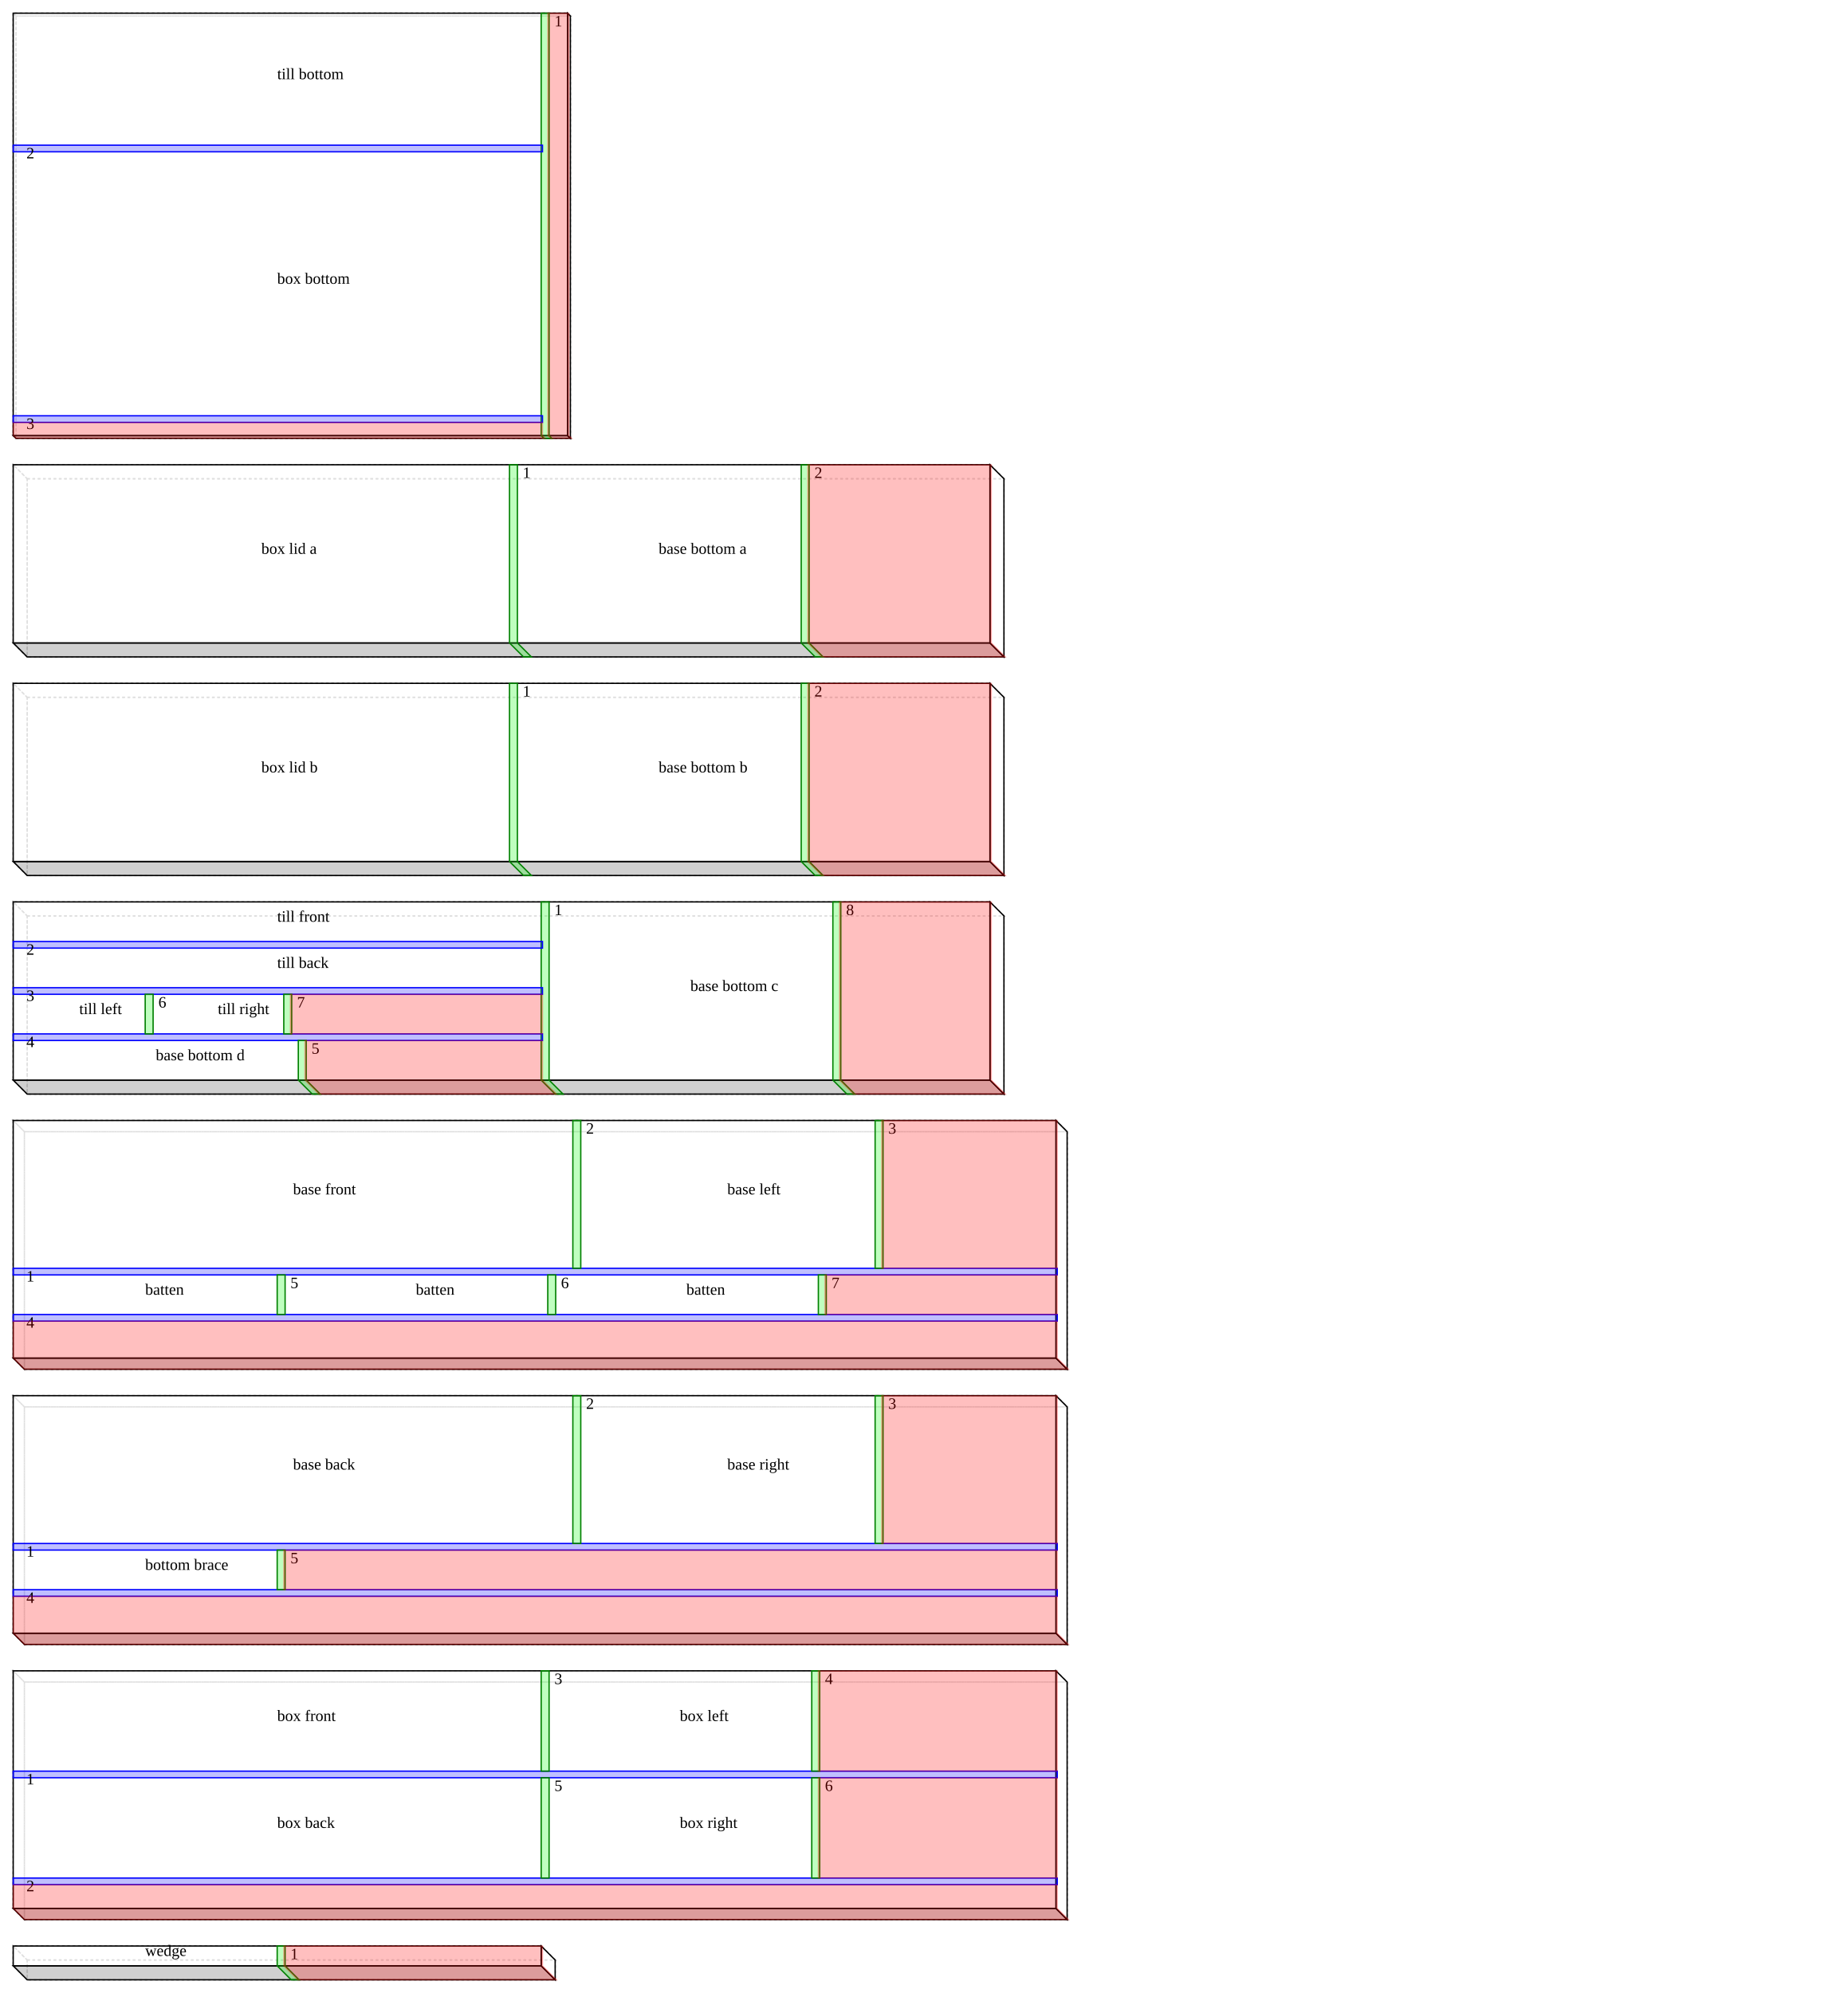
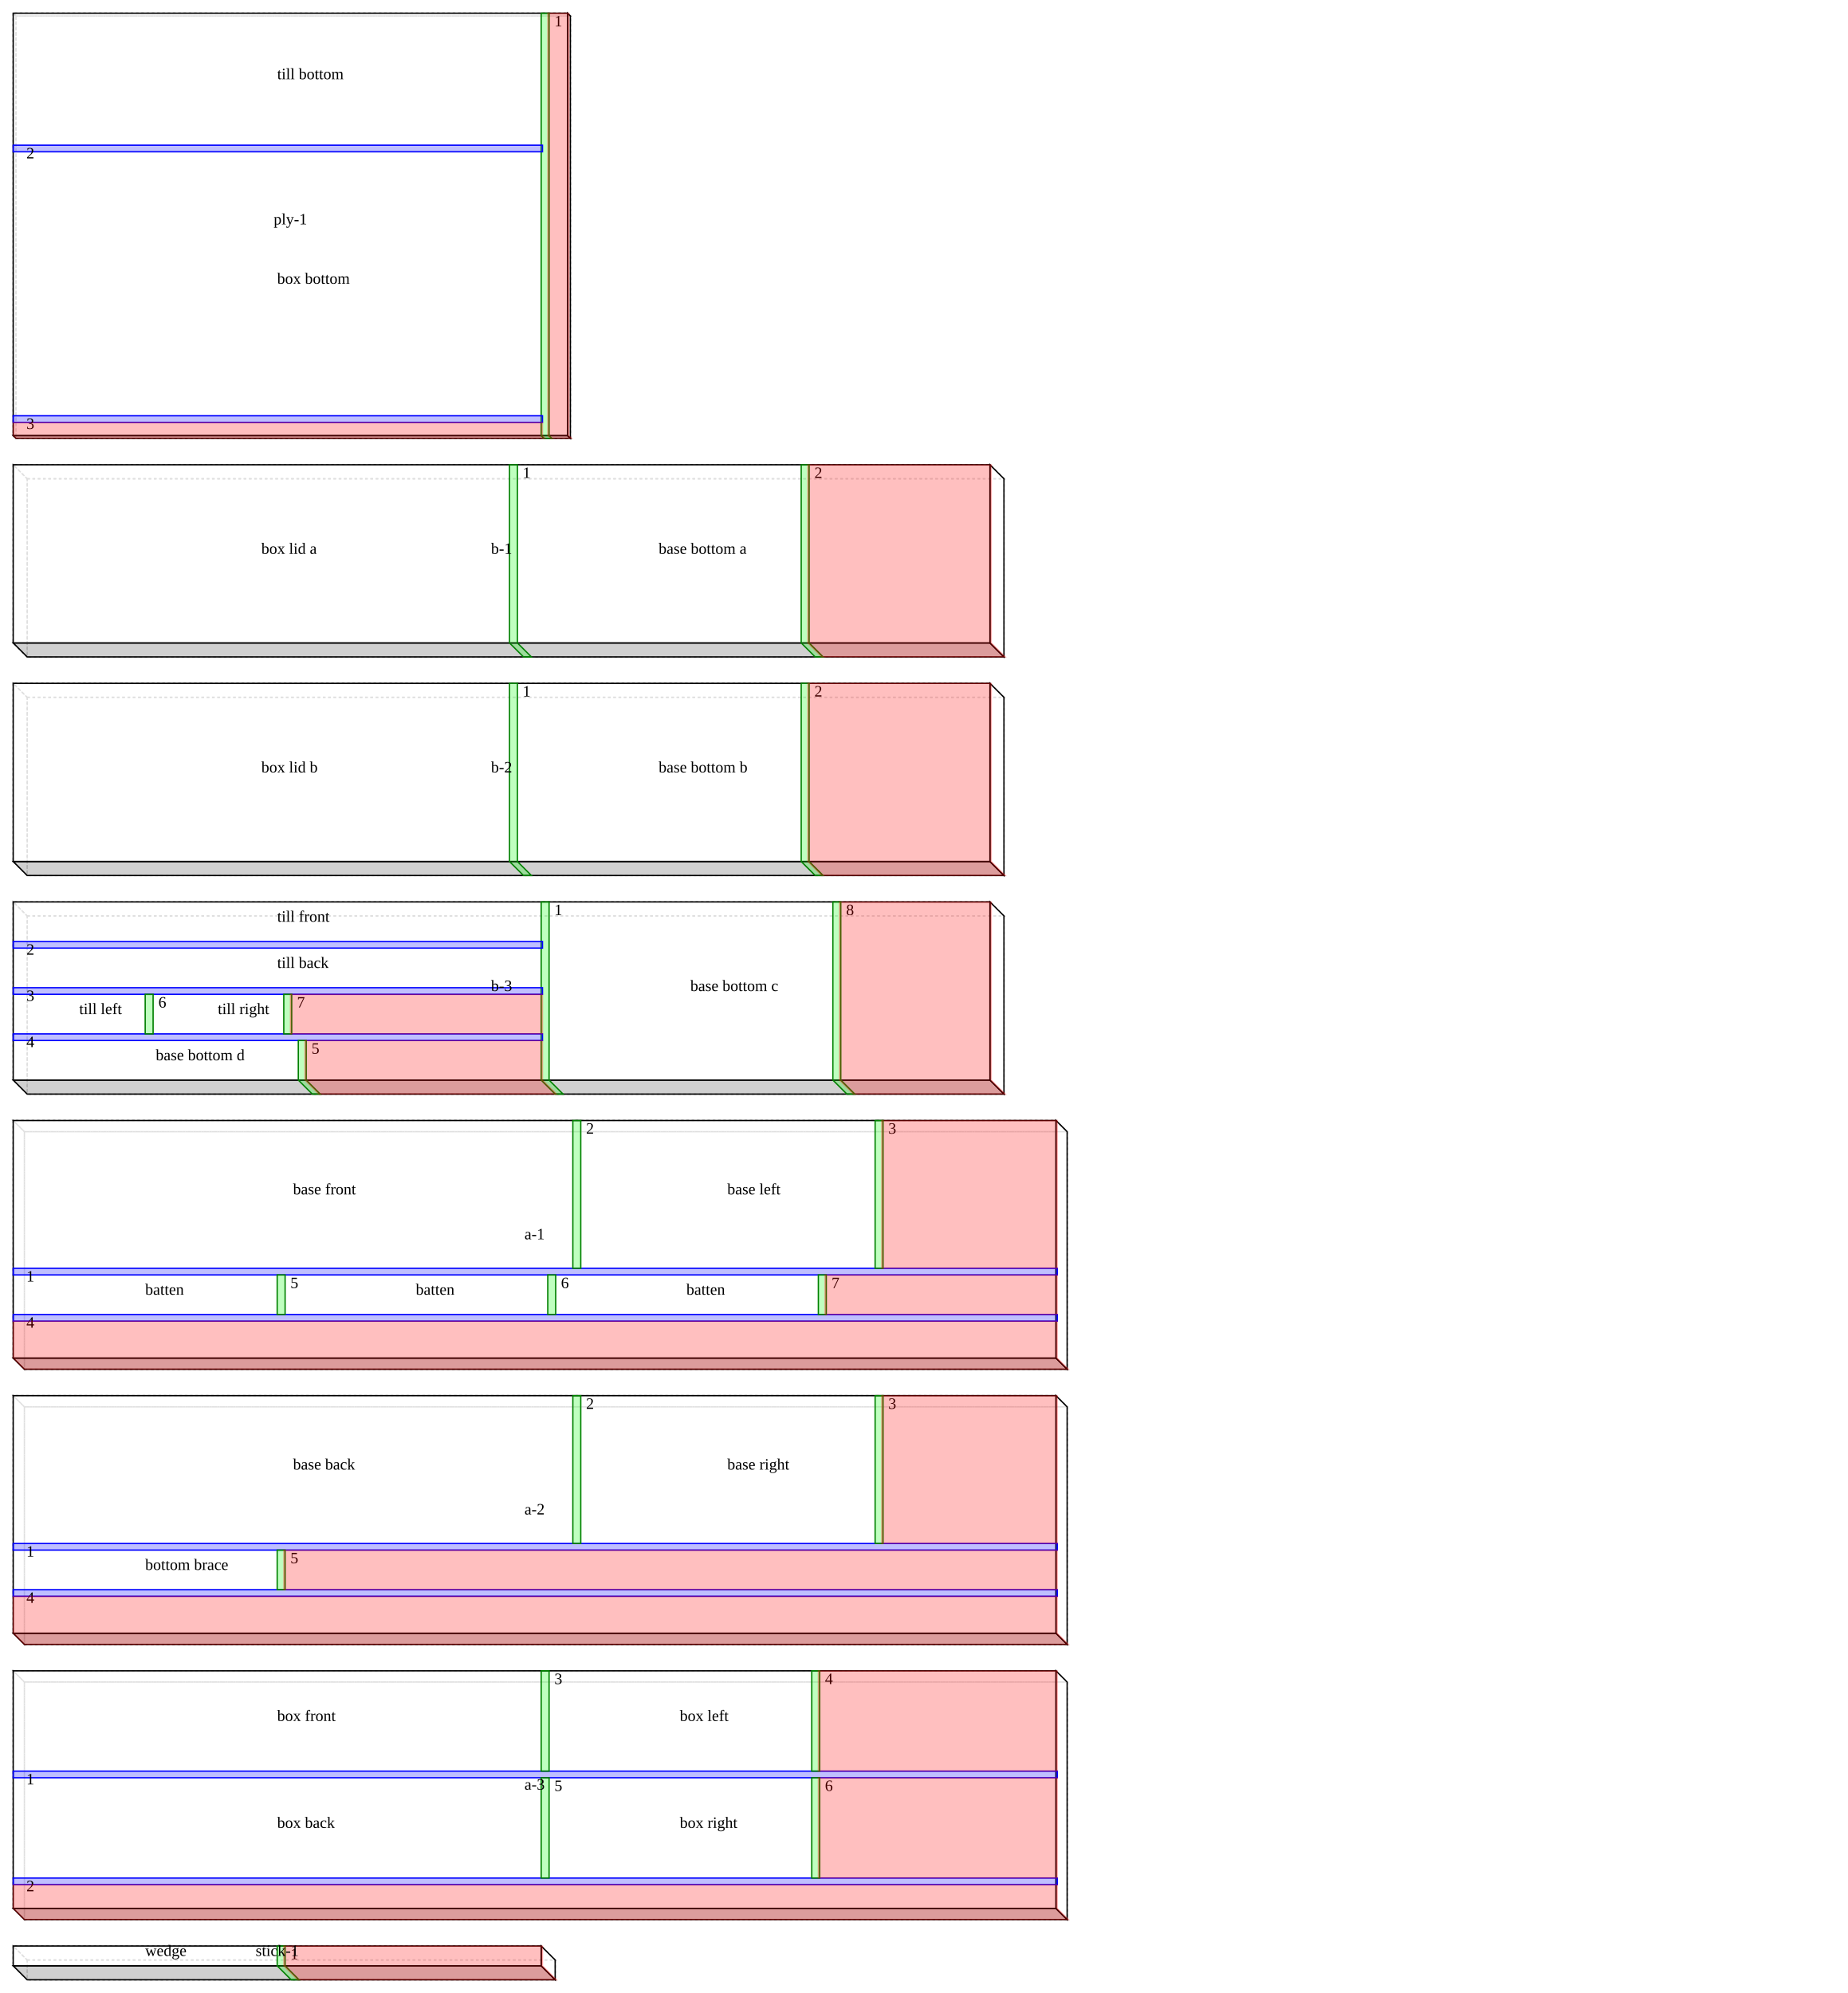
<svg xmlns="http://www.w3.org/2000/svg" width="1400" viewBox="0 0 1400 1510.004">
  <polygon fill="none" stroke-width="1" stroke-dasharray="2" stroke="gray" points="12.121,12.121 12.121,332.121 432.121,332.121 432.121,12.121" />
  <polygon fill="none" stroke-width="1" stroke-dasharray="2" stroke="gray" points="10.0,10.0 10.0,330.0 12.121,332.121 12.121,12.121" />
  <polygon fill="none" stroke-width="1" stroke-dasharray="2" stroke="gray" points="12.121,12.121 432.121,12.121 430.0,10.0 10.0,10.0" />
  <polygon fill="rgba(192,192,192,0.75)" stroke-width="1" stroke-dasharray="" stroke="black" points="10.0,330.0 430.0,330.0 432.121,332.121 12.121,332.121" />
  <polygon fill="rgba(255,255,255,0.75)" stroke-width="1" stroke-dasharray="" stroke="black" points="432.121,12.121 432.121,332.121 430.0,330.0 430.0,10.0" />
  <polygon fill="rgba(255,255,255,0.75)" stroke-width="1" stroke-dasharray="" stroke="black" points="10.0,10.0 430.0,10.0 430.0,330.0 10.0,330.0" />
  <polygon fill="rgba(0,255,0,0.25)" stroke-width="1" stroke-dasharray="" stroke="green" points="410.0,10.0 416.0,10.0 416.0,330.0 418.121,332.121 412.121,332.121 410.0,330.0" />
  <text style="" text-anchor="left" x="420.0" y="20" fill="black">1</text>
  <polygon fill="rgba(255,0,0,0.25)" stroke-width="1" stroke-dasharray="" stroke="rgba(255,0,0,0.25)" points="415.0,10.0 431.0,10.0 431.0,330.0 433.121,332.121 417.121,332.121 415.0,330.0" />
  <polygon fill="rgba(0,0,255,0.25)" stroke-width="1" stroke-dasharray="" stroke="blue" points="10.0,110.0 411.0,110.0 411.0,115.0 10.0,115.0" />
  <text style="" text-anchor="left" x="20" y="120.0" fill="black">2</text>
  <polygon fill="rgba(0,0,255,0.25)" stroke-width="1" stroke-dasharray="" stroke="blue" points="10.0,315.0 411.0,315.0 411.0,320.0 10.0,320.0" />
  <text style="" text-anchor="left" x="20" y="325.0" fill="black">3</text>
  <polygon fill="rgba(255,0,0,0.25)" stroke-width="1" stroke-dasharray="" stroke="rgba(255,0,0,0.25)" points="10.0,320.0 411.0,320.0 411.0,330.0 413.121,332.121 12.121,332.121 10.0,330.0" />
  <text style="" text-anchor="start" x="210.0" y="60.0" fill="black">till bottom</text>
  <text style="" text-anchor="start" x="210.0" y="215.0" fill="black">box bottom</text>
+   <text style="" text-anchor="middle" x="220.0" y="170.0" fill="black">ply-1</text>
  <polygon fill="none" stroke-width="1" stroke-dasharray="2" stroke="gray" points="20.607,362.728 20.607,497.728 760.607,497.728 760.607,362.728" />
  <polygon fill="none" stroke-width="1" stroke-dasharray="2" stroke="gray" points="10.0,352.121 10.0,487.121 20.607,497.728 20.607,362.728" />
  <polygon fill="none" stroke-width="1" stroke-dasharray="2" stroke="gray" points="20.607,362.728 760.607,362.728 750.0,352.121 10.0,352.121" />
  <polygon fill="rgba(192,192,192,0.75)" stroke-width="1" stroke-dasharray="" stroke="black" points="10.0,487.121 750.0,487.121 760.607,497.728 20.607,497.728" />
  <polygon fill="rgba(255,255,255,0.75)" stroke-width="1" stroke-dasharray="" stroke="black" points="760.607,362.728 760.607,497.728 750.0,487.121 750.0,352.121" />
  <polygon fill="rgba(255,255,255,0.75)" stroke-width="1" stroke-dasharray="" stroke="black" points="10.0,352.121 750.0,352.121 750.0,487.121 10.0,487.121" />
  <polygon fill="rgba(0,255,0,0.25)" stroke-width="1" stroke-dasharray="" stroke="green" points="386.0,352.121 392.0,352.121 392.0,487.121 402.607,497.728 396.607,497.728 386.0,487.121" />
  <text style="" text-anchor="left" x="396.0" y="362.121" fill="black">1</text>
  <text style="" text-anchor="start" x="198.0" y="419.621" fill="black">box lid a</text>
  <polygon fill="rgba(0,255,0,0.25)" stroke-width="1" stroke-dasharray="" stroke="green" points="607.0,352.121 613.0,352.121 613.0,487.121 623.607,497.728 617.607,497.728 607.0,487.121" />
  <text style="" text-anchor="left" x="617.0" y="362.121" fill="black">2</text>
  <text style="" text-anchor="start" x="499.0" y="419.621" fill="black">base bottom a</text>
  <polygon fill="rgba(255,0,0,0.25)" stroke-width="1" stroke-dasharray="" stroke="rgba(255,0,0,0.25)" points="612.0,352.121 751.0,352.121 751.0,487.121 761.607,497.728 622.607,497.728 612.0,487.121" />
+   <text style="" text-anchor="middle" x="380.0" y="419.621" fill="black">b-1</text>
  <polygon fill="none" stroke-width="1" stroke-dasharray="2" stroke="gray" points="20.607,528.335 20.607,663.335 760.607,663.335 760.607,528.335" />
  <polygon fill="none" stroke-width="1" stroke-dasharray="2" stroke="gray" points="10.0,517.728 10.0,652.728 20.607,663.335 20.607,528.335" />
  <polygon fill="none" stroke-width="1" stroke-dasharray="2" stroke="gray" points="20.607,528.335 760.607,528.335 750.0,517.728 10.0,517.728" />
  <polygon fill="rgba(192,192,192,0.75)" stroke-width="1" stroke-dasharray="" stroke="black" points="10.0,652.728 750.0,652.728 760.607,663.335 20.607,663.335" />
  <polygon fill="rgba(255,255,255,0.75)" stroke-width="1" stroke-dasharray="" stroke="black" points="760.607,528.335 760.607,663.335 750.0,652.728 750.0,517.728" />
  <polygon fill="rgba(255,255,255,0.75)" stroke-width="1" stroke-dasharray="" stroke="black" points="10.0,517.728 750.0,517.728 750.0,652.728 10.0,652.728" />
  <polygon fill="rgba(0,255,0,0.25)" stroke-width="1" stroke-dasharray="" stroke="green" points="386.0,517.728 392.0,517.728 392.0,652.728 402.607,663.335 396.607,663.335 386.0,652.728" />
  <text style="" text-anchor="left" x="396.0" y="527.728" fill="black">1</text>
  <text style="" text-anchor="start" x="198.0" y="585.228" fill="black">box lid b</text>
  <polygon fill="rgba(0,255,0,0.25)" stroke-width="1" stroke-dasharray="" stroke="green" points="607.0,517.728 613.0,517.728 613.0,652.728 623.607,663.335 617.607,663.335 607.0,652.728" />
  <text style="" text-anchor="left" x="617.0" y="527.728" fill="black">2</text>
  <text style="" text-anchor="start" x="499.0" y="585.228" fill="black">base bottom b</text>
  <polygon fill="rgba(255,0,0,0.25)" stroke-width="1" stroke-dasharray="" stroke="rgba(255,0,0,0.25)" points="612.0,517.728 751.0,517.728 751.0,652.728 761.607,663.335 622.607,663.335 612.0,652.728" />
+   <text style="" text-anchor="middle" x="380.0" y="585.228" fill="black">b-2</text>
  <polygon fill="none" stroke-width="1" stroke-dasharray="2" stroke="gray" points="20.607,693.941 20.607,828.941 760.607,828.941 760.607,693.941" />
  <polygon fill="none" stroke-width="1" stroke-dasharray="2" stroke="gray" points="10.0,683.335 10.0,818.335 20.607,828.941 20.607,693.941" />
  <polygon fill="none" stroke-width="1" stroke-dasharray="2" stroke="gray" points="20.607,693.941 760.607,693.941 750.0,683.335 10.0,683.335" />
  <polygon fill="rgba(192,192,192,0.75)" stroke-width="1" stroke-dasharray="" stroke="black" points="10.0,818.335 750.0,818.335 760.607,828.941 20.607,828.941" />
  <polygon fill="rgba(255,255,255,0.75)" stroke-width="1" stroke-dasharray="" stroke="black" points="760.607,693.941 760.607,828.941 750.0,818.335 750.0,683.335" />
  <polygon fill="rgba(255,255,255,0.75)" stroke-width="1" stroke-dasharray="" stroke="black" points="10.0,683.335 750.0,683.335 750.0,818.335 10.0,818.335" />
  <polygon fill="rgba(0,255,0,0.25)" stroke-width="1" stroke-dasharray="" stroke="green" points="410.0,683.335 416.0,683.335 416.0,818.335 426.607,828.941 420.607,828.941 410.0,818.335" />
  <text style="" text-anchor="left" x="420.0" y="693.335" fill="black">1</text>
  <polygon fill="rgba(0,0,255,0.25)" stroke-width="1" stroke-dasharray="" stroke="blue" points="10.0,713.335 411.0,713.335 411.0,718.335 10.0,718.335" />
  <text style="" text-anchor="left" x="20" y="723.335" fill="black">2</text>
  <polygon fill="rgba(0,0,255,0.25)" stroke-width="1" stroke-dasharray="" stroke="blue" points="10.0,748.335 411.0,748.335 411.0,753.335 10.0,753.335" />
  <text style="" text-anchor="left" x="20" y="758.335" fill="black">3</text>
  <polygon fill="rgba(0,0,255,0.25)" stroke-width="1" stroke-dasharray="" stroke="blue" points="10.0,783.335 411.0,783.335 411.0,788.335 10.0,788.335" />
  <text style="" text-anchor="left" x="20" y="793.335" fill="black">4</text>
  <polygon fill="rgba(0,255,0,0.25)" stroke-width="1" stroke-dasharray="" stroke="green" points="226.0,788.335 232.0,788.335 232.0,818.335 242.607,828.941 236.607,828.941 226.0,818.335" />
  <text style="" text-anchor="left" x="236.0" y="798.335" fill="black">5</text>
  <polygon fill="rgba(255,0,0,0.25)" stroke-width="1" stroke-dasharray="" stroke="rgba(255,0,0,0.25)" points="231.0,788.335 411.0,788.335 411.0,818.335 421.607,828.941 241.607,828.941 231.0,818.335" />
  <text style="" text-anchor="start" x="118.0" y="803.335" fill="black">base bottom d</text>
  <polygon fill="rgba(0,255,0,0.25)" stroke-width="1" stroke-dasharray="" stroke="green" points="110.0,753.335 116.0,753.335 116.0,783.335 110.0,783.335" />
  <text style="" text-anchor="left" x="120.0" y="763.335" fill="black">6</text>
  <polygon fill="rgba(0,255,0,0.25)" stroke-width="1" stroke-dasharray="" stroke="green" points="215.0,753.335 221.0,753.335 221.0,783.335 215.0,783.335" />
  <text style="" text-anchor="left" x="225.0" y="763.335" fill="black">7</text>
  <polygon fill="rgba(255,0,0,0.25)" stroke-width="1" stroke-dasharray="" stroke="rgba(255,0,0,0.25)" points="220.0,753.335 411.0,753.335 411.0,783.335 220.0,783.335" />
  <text style="" text-anchor="start" x="210.0" y="698.335" fill="black">till front</text>
  <text style="" text-anchor="start" x="210.0" y="733.335" fill="black">till back</text>
  <text style="" text-anchor="start" x="60.0" y="768.335" fill="black">till left</text>
  <text style="" text-anchor="start" x="165.0" y="768.335" fill="black">till right</text>
  <polygon fill="rgba(0,255,0,0.25)" stroke-width="1" stroke-dasharray="" stroke="green" points="631.0,683.335 637.0,683.335 637.0,818.335 647.607,828.941 641.607,828.941 631.0,818.335" />
  <text style="" text-anchor="left" x="641.0" y="693.335" fill="black">8</text>
  <text style="" text-anchor="start" x="523.0" y="750.835" fill="black">base bottom c</text>
  <polygon fill="rgba(255,0,0,0.25)" stroke-width="1" stroke-dasharray="" stroke="rgba(255,0,0,0.25)" points="636.0,683.335 751.0,683.335 751.0,818.335 761.607,828.941 646.607,828.941 636.0,818.335" />
+   <text style="" text-anchor="middle" x="380.0" y="750.835" fill="black">b-3</text>
  <polygon fill="none" stroke-width="1" stroke-dasharray="2" stroke="gray" points="18.485,857.426 18.485,1037.426 808.485,1037.426 808.485,857.426" />
  <polygon fill="none" stroke-width="1" stroke-dasharray="2" stroke="gray" points="10.0,848.941 10.0,1028.941 18.485,1037.426 18.485,857.426" />
  <polygon fill="none" stroke-width="1" stroke-dasharray="2" stroke="gray" points="18.485,857.426 808.485,857.426 800.0,848.941 10.0,848.941" />
  <polygon fill="rgba(192,192,192,0.75)" stroke-width="1" stroke-dasharray="" stroke="black" points="10.0,1028.941 800.0,1028.941 808.485,1037.426 18.485,1037.426" />
  <polygon fill="rgba(255,255,255,0.75)" stroke-width="1" stroke-dasharray="" stroke="black" points="808.485,857.426 808.485,1037.426 800.0,1028.941 800.0,848.941" />
  <polygon fill="rgba(255,255,255,0.75)" stroke-width="1" stroke-dasharray="" stroke="black" points="10.0,848.941 800.0,848.941 800.0,1028.941 10.0,1028.941" />
  <polygon fill="rgba(0,0,255,0.25)" stroke-width="1" stroke-dasharray="" stroke="blue" points="10.0,960.941 801.0,960.941 801.0,965.941 10.0,965.941" />
  <text style="" text-anchor="left" x="20" y="970.941" fill="black">1</text>
  <polygon fill="rgba(0,255,0,0.25)" stroke-width="1" stroke-dasharray="" stroke="green" points="434.0,848.941 440.0,848.941 440.0,960.941 434.0,960.941" />
  <text style="" text-anchor="left" x="444.0" y="858.941" fill="black">2</text>
  <polygon fill="rgba(0,255,0,0.25)" stroke-width="1" stroke-dasharray="" stroke="green" points="663.0,848.941 669.0,848.941 669.0,960.941 663.0,960.941" />
  <text style="" text-anchor="left" x="673.0" y="858.941" fill="black">3</text>
  <polygon fill="rgba(255,0,0,0.25)" stroke-width="1" stroke-dasharray="" stroke="rgba(255,0,0,0.25)" points="668.0,848.941 801.0,848.941 801.0,960.941 668.0,960.941" />
  <text style="" text-anchor="start" x="222.0" y="904.941" fill="black">base front</text>
  <text style="" text-anchor="start" x="551.0" y="904.941" fill="black">base left</text>
  <polygon fill="rgba(0,0,255,0.25)" stroke-width="1" stroke-dasharray="" stroke="blue" points="10.0,995.941 801.0,995.941 801.0,1000.941 10.0,1000.941" />
  <text style="" text-anchor="left" x="20" y="1005.941" fill="black">4</text>
  <polygon fill="rgba(0,255,0,0.25)" stroke-width="1" stroke-dasharray="" stroke="green" points="210.0,965.941 216.0,965.941 216.0,995.941 210.0,995.941" />
  <text style="" text-anchor="left" x="220.0" y="975.941" fill="black">5</text>
  <polygon fill="rgba(0,255,0,0.25)" stroke-width="1" stroke-dasharray="" stroke="green" points="415.0,965.941 421.0,965.941 421.0,995.941 415.0,995.941" />
  <text style="" text-anchor="left" x="425.0" y="975.941" fill="black">6</text>
  <polygon fill="rgba(0,255,0,0.25)" stroke-width="1" stroke-dasharray="" stroke="green" points="620.0,965.941 626.0,965.941 626.0,995.941 620.0,995.941" />
  <text style="" text-anchor="left" x="630.0" y="975.941" fill="black">7</text>
  <polygon fill="rgba(255,0,0,0.25)" stroke-width="1" stroke-dasharray="" stroke="rgba(255,0,0,0.25)" points="625.0,965.941 801.0,965.941 801.0,995.941 625.0,995.941" />
  <text style="" text-anchor="start" x="110.0" y="980.941" fill="black">batten</text>
  <text style="" text-anchor="start" x="315.0" y="980.941" fill="black">batten</text>
  <text style="" text-anchor="start" x="520.0" y="980.941" fill="black">batten</text>
  <polygon fill="rgba(255,0,0,0.25)" stroke-width="1" stroke-dasharray="" stroke="rgba(255,0,0,0.25)" points="10.0,1000.941 801.0,1000.941 801.0,1028.941 809.485,1037.426 18.485,1037.426 10.0,1028.941" />
+   <text style="" text-anchor="middle" x="405.0" y="938.941" fill="black">a-1</text>
  <polygon fill="none" stroke-width="1" stroke-dasharray="2" stroke="gray" points="18.485,1065.912 18.485,1245.912 808.485,1245.912 808.485,1065.912" />
  <polygon fill="none" stroke-width="1" stroke-dasharray="2" stroke="gray" points="10.0,1057.426 10.0,1237.426 18.485,1245.912 18.485,1065.912" />
  <polygon fill="none" stroke-width="1" stroke-dasharray="2" stroke="gray" points="18.485,1065.912 808.485,1065.912 800.0,1057.426 10.0,1057.426" />
  <polygon fill="rgba(192,192,192,0.75)" stroke-width="1" stroke-dasharray="" stroke="black" points="10.0,1237.426 800.0,1237.426 808.485,1245.912 18.485,1245.912" />
  <polygon fill="rgba(255,255,255,0.75)" stroke-width="1" stroke-dasharray="" stroke="black" points="808.485,1065.912 808.485,1245.912 800.0,1237.426 800.0,1057.426" />
  <polygon fill="rgba(255,255,255,0.75)" stroke-width="1" stroke-dasharray="" stroke="black" points="10.0,1057.426 800.0,1057.426 800.0,1237.426 10.0,1237.426" />
  <polygon fill="rgba(0,0,255,0.25)" stroke-width="1" stroke-dasharray="" stroke="blue" points="10.0,1169.426 801.0,1169.426 801.0,1174.426 10.0,1174.426" />
  <text style="" text-anchor="left" x="20" y="1179.426" fill="black">1</text>
  <polygon fill="rgba(0,255,0,0.25)" stroke-width="1" stroke-dasharray="" stroke="green" points="434.0,1057.426 440.0,1057.426 440.0,1169.426 434.0,1169.426" />
  <text style="" text-anchor="left" x="444.0" y="1067.426" fill="black">2</text>
  <polygon fill="rgba(0,255,0,0.25)" stroke-width="1" stroke-dasharray="" stroke="green" points="663.0,1057.426 669.0,1057.426 669.0,1169.426 663.0,1169.426" />
  <text style="" text-anchor="left" x="673.0" y="1067.426" fill="black">3</text>
  <polygon fill="rgba(255,0,0,0.25)" stroke-width="1" stroke-dasharray="" stroke="rgba(255,0,0,0.25)" points="668.0,1057.426 801.0,1057.426 801.0,1169.426 668.0,1169.426" />
  <text style="" text-anchor="start" x="222.0" y="1113.426" fill="black">base back</text>
  <text style="" text-anchor="start" x="551.0" y="1113.426" fill="black">base right</text>
  <polygon fill="rgba(0,0,255,0.25)" stroke-width="1" stroke-dasharray="" stroke="blue" points="10.0,1204.426 801.0,1204.426 801.0,1209.426 10.0,1209.426" />
  <text style="" text-anchor="left" x="20" y="1214.426" fill="black">4</text>
  <polygon fill="rgba(0,255,0,0.25)" stroke-width="1" stroke-dasharray="" stroke="green" points="210.0,1174.426 216.0,1174.426 216.0,1204.426 210.0,1204.426" />
  <text style="" text-anchor="left" x="220.0" y="1184.426" fill="black">5</text>
  <polygon fill="rgba(255,0,0,0.25)" stroke-width="1" stroke-dasharray="" stroke="rgba(255,0,0,0.25)" points="215.0,1174.426 801.0,1174.426 801.0,1204.426 215.0,1204.426" />
  <text style="" text-anchor="start" x="110.0" y="1189.426" fill="black">bottom brace</text>
  <polygon fill="rgba(255,0,0,0.25)" stroke-width="1" stroke-dasharray="" stroke="rgba(255,0,0,0.25)" points="10.0,1209.426 801.0,1209.426 801.0,1237.426 809.485,1245.912 18.485,1245.912 10.0,1237.426" />
+   <text style="" text-anchor="middle" x="405.0" y="1147.426" fill="black">a-2</text>
  <polygon fill="none" stroke-width="1" stroke-dasharray="2" stroke="gray" points="18.485,1274.397 18.485,1454.397 808.485,1454.397 808.485,1274.397" />
  <polygon fill="none" stroke-width="1" stroke-dasharray="2" stroke="gray" points="10.0,1265.912 10.0,1445.912 18.485,1454.397 18.485,1274.397" />
  <polygon fill="none" stroke-width="1" stroke-dasharray="2" stroke="gray" points="18.485,1274.397 808.485,1274.397 800.0,1265.912 10.0,1265.912" />
  <polygon fill="rgba(192,192,192,0.75)" stroke-width="1" stroke-dasharray="" stroke="black" points="10.0,1445.912 800.0,1445.912 808.485,1454.397 18.485,1454.397" />
  <polygon fill="rgba(255,255,255,0.75)" stroke-width="1" stroke-dasharray="" stroke="black" points="808.485,1274.397 808.485,1454.397 800.0,1445.912 800.0,1265.912" />
  <polygon fill="rgba(255,255,255,0.75)" stroke-width="1" stroke-dasharray="" stroke="black" points="10.0,1265.912 800.0,1265.912 800.0,1445.912 10.0,1445.912" />
  <polygon fill="rgba(0,0,255,0.25)" stroke-width="1" stroke-dasharray="" stroke="blue" points="10.0,1341.912 801.0,1341.912 801.0,1346.912 10.0,1346.912" />
  <text style="" text-anchor="left" x="20" y="1351.912" fill="black">1</text>
  <polygon fill="rgba(0,0,255,0.25)" stroke-width="1" stroke-dasharray="" stroke="blue" points="10.0,1422.912 801.0,1422.912 801.0,1427.912 10.0,1427.912" />
  <text style="" text-anchor="left" x="20" y="1432.912" fill="black">2</text>
  <polygon fill="rgba(255,0,0,0.25)" stroke-width="1" stroke-dasharray="" stroke="rgba(255,0,0,0.25)" points="10.0,1427.912 801.0,1427.912 801.0,1445.912 809.485,1454.397 18.485,1454.397 10.0,1445.912" />
  <polygon fill="rgba(0,255,0,0.25)" stroke-width="1" stroke-dasharray="" stroke="green" points="410.0,1265.912 416.0,1265.912 416.0,1341.912 410.0,1341.912" />
  <text style="" text-anchor="left" x="420.0" y="1275.912" fill="black">3</text>
  <polygon fill="rgba(0,255,0,0.25)" stroke-width="1" stroke-dasharray="" stroke="green" points="615.0,1265.912 621.0,1265.912 621.0,1341.912 615.0,1341.912" />
  <text style="" text-anchor="left" x="625.0" y="1275.912" fill="black">4</text>
  <polygon fill="rgba(255,0,0,0.25)" stroke-width="1" stroke-dasharray="" stroke="rgba(255,0,0,0.25)" points="620.0,1265.912 801.0,1265.912 801.0,1341.912 620.0,1341.912" />
  <polygon fill="rgba(0,255,0,0.25)" stroke-width="1" stroke-dasharray="" stroke="green" points="410.0,1346.912 416.0,1346.912 416.0,1422.912 410.0,1422.912" />
  <text style="" text-anchor="left" x="420.0" y="1356.912" fill="black">5</text>
  <polygon fill="rgba(0,255,0,0.25)" stroke-width="1" stroke-dasharray="" stroke="green" points="615.0,1346.912 621.0,1346.912 621.0,1422.912 615.0,1422.912" />
  <text style="" text-anchor="left" x="625.0" y="1356.912" fill="black">6</text>
  <polygon fill="rgba(255,0,0,0.25)" stroke-width="1" stroke-dasharray="" stroke="rgba(255,0,0,0.25)" points="620.0,1346.912 801.0,1346.912 801.0,1422.912 620.0,1422.912" />
  <text style="" text-anchor="start" x="210.0" y="1303.912" fill="black">box front</text>
  <text style="" text-anchor="start" x="515.0" y="1303.912" fill="black">box left</text>
  <text style="" text-anchor="start" x="210.0" y="1384.912" fill="black">box back</text>
  <text style="" text-anchor="start" x="515.0" y="1384.912" fill="black">box right</text>
+   <text style="" text-anchor="middle" x="405.0" y="1355.912" fill="black">a-3</text>
  <polygon fill="none" stroke-width="1" stroke-dasharray="2" stroke="gray" points="20.607,1485.004 20.607,1500.004 420.607,1500.004 420.607,1485.004" />
  <polygon fill="none" stroke-width="1" stroke-dasharray="2" stroke="gray" points="10.0,1474.397 10.0,1489.397 20.607,1500.004 20.607,1485.004" />
  <polygon fill="none" stroke-width="1" stroke-dasharray="2" stroke="gray" points="20.607,1485.004 420.607,1485.004 410.0,1474.397 10.0,1474.397" />
  <polygon fill="rgba(192,192,192,0.75)" stroke-width="1" stroke-dasharray="" stroke="black" points="10.0,1489.397 410.0,1489.397 420.607,1500.004 20.607,1500.004" />
  <polygon fill="rgba(255,255,255,0.75)" stroke-width="1" stroke-dasharray="" stroke="black" points="420.607,1485.004 420.607,1500.004 410.0,1489.397 410.0,1474.397" />
  <polygon fill="rgba(255,255,255,0.75)" stroke-width="1" stroke-dasharray="" stroke="black" points="10.0,1474.397 410.0,1474.397 410.0,1489.397 10.0,1489.397" />
  <polygon fill="rgba(0,255,0,0.25)" stroke-width="1" stroke-dasharray="" stroke="green" points="210.0,1474.397 216.0,1474.397 216.0,1489.397 226.607,1500.004 220.607,1500.004 210.0,1489.397" />
  <text style="" text-anchor="left" x="220.0" y="1484.397" fill="black">1</text>
  <polygon fill="rgba(255,0,0,0.25)" stroke-width="1" stroke-dasharray="" stroke="rgba(255,0,0,0.25)" points="215.0,1474.397 411.0,1474.397 411.0,1489.397 421.607,1500.004 225.607,1500.004 215.0,1489.397" />
  <text style="" text-anchor="start" x="110.0" y="1481.897" fill="black">wedge</text>
+   <text style="" text-anchor="middle" x="210.0" y="1481.897" fill="black">stick-1</text>
</svg>
